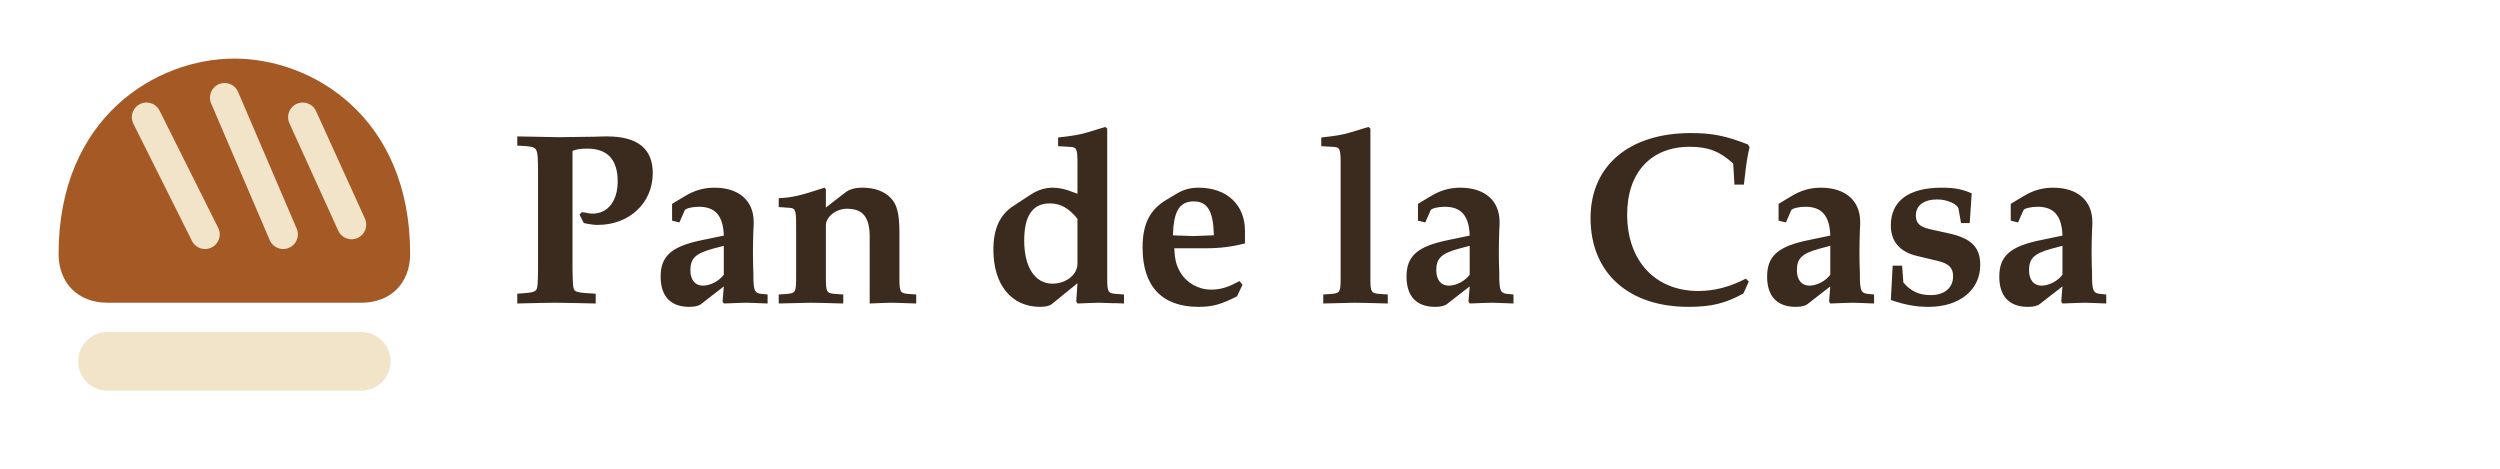
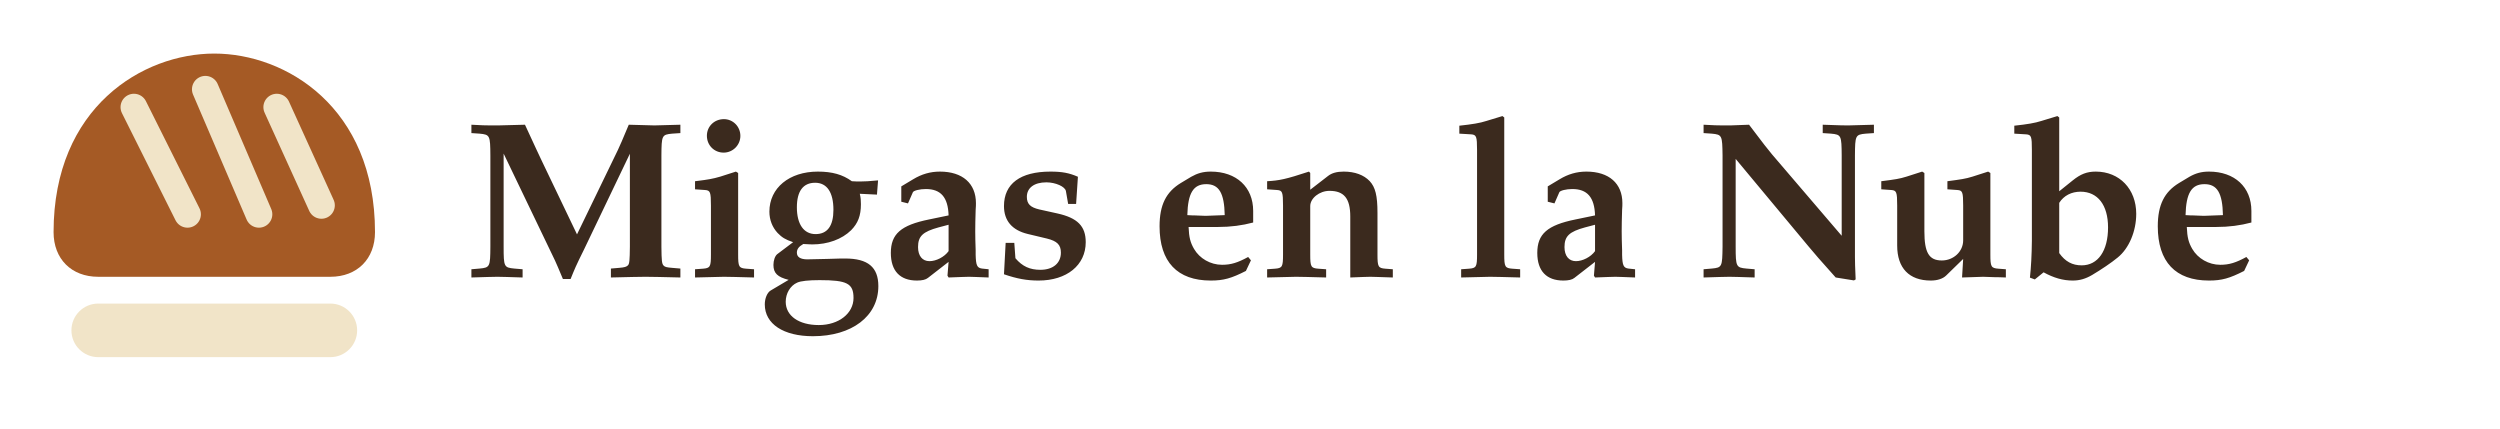
- <svg xmlns="http://www.w3.org/2000/svg" viewBox="0 0 256 48" role="img" aria-label="Pan de la Casa">
+ <svg xmlns="http://www.w3.org/2000/svg" viewBox="0 0 280 48" role="img" aria-label="Migas en la Nube">
  <g transform="translate(2 4)">
    <path d="M4 22C4 8 14 2 22 2s18 6 18 20c0 3-2 5-5 5H9c-3 0-5-2-5-5z" fill="#a55a25" />
    <path d="M13 8l6 12M21 6l6 14M29 8l5 11" stroke="#f1e4c8" stroke-width="3" stroke-linecap="round" fill="none" />
    <rect x="6" y="30" width="32" height="6" rx="3" fill="#f1e4c8" />
  </g>
-   <text x="52" y="31" font-family="Georgia, 'Iowan Old Style', 'Palatino Linotype', serif" font-size="25" font-weight="700" fill="#3b2a1e">Pan de la Casa</text>
+   <text x="52" y="31" font-family="Georgia, 'Iowan Old Style', 'Palatino Linotype', serif" font-size="25" font-weight="700" fill="#3b2a1e">Migas en la Nube</text>
</svg>
